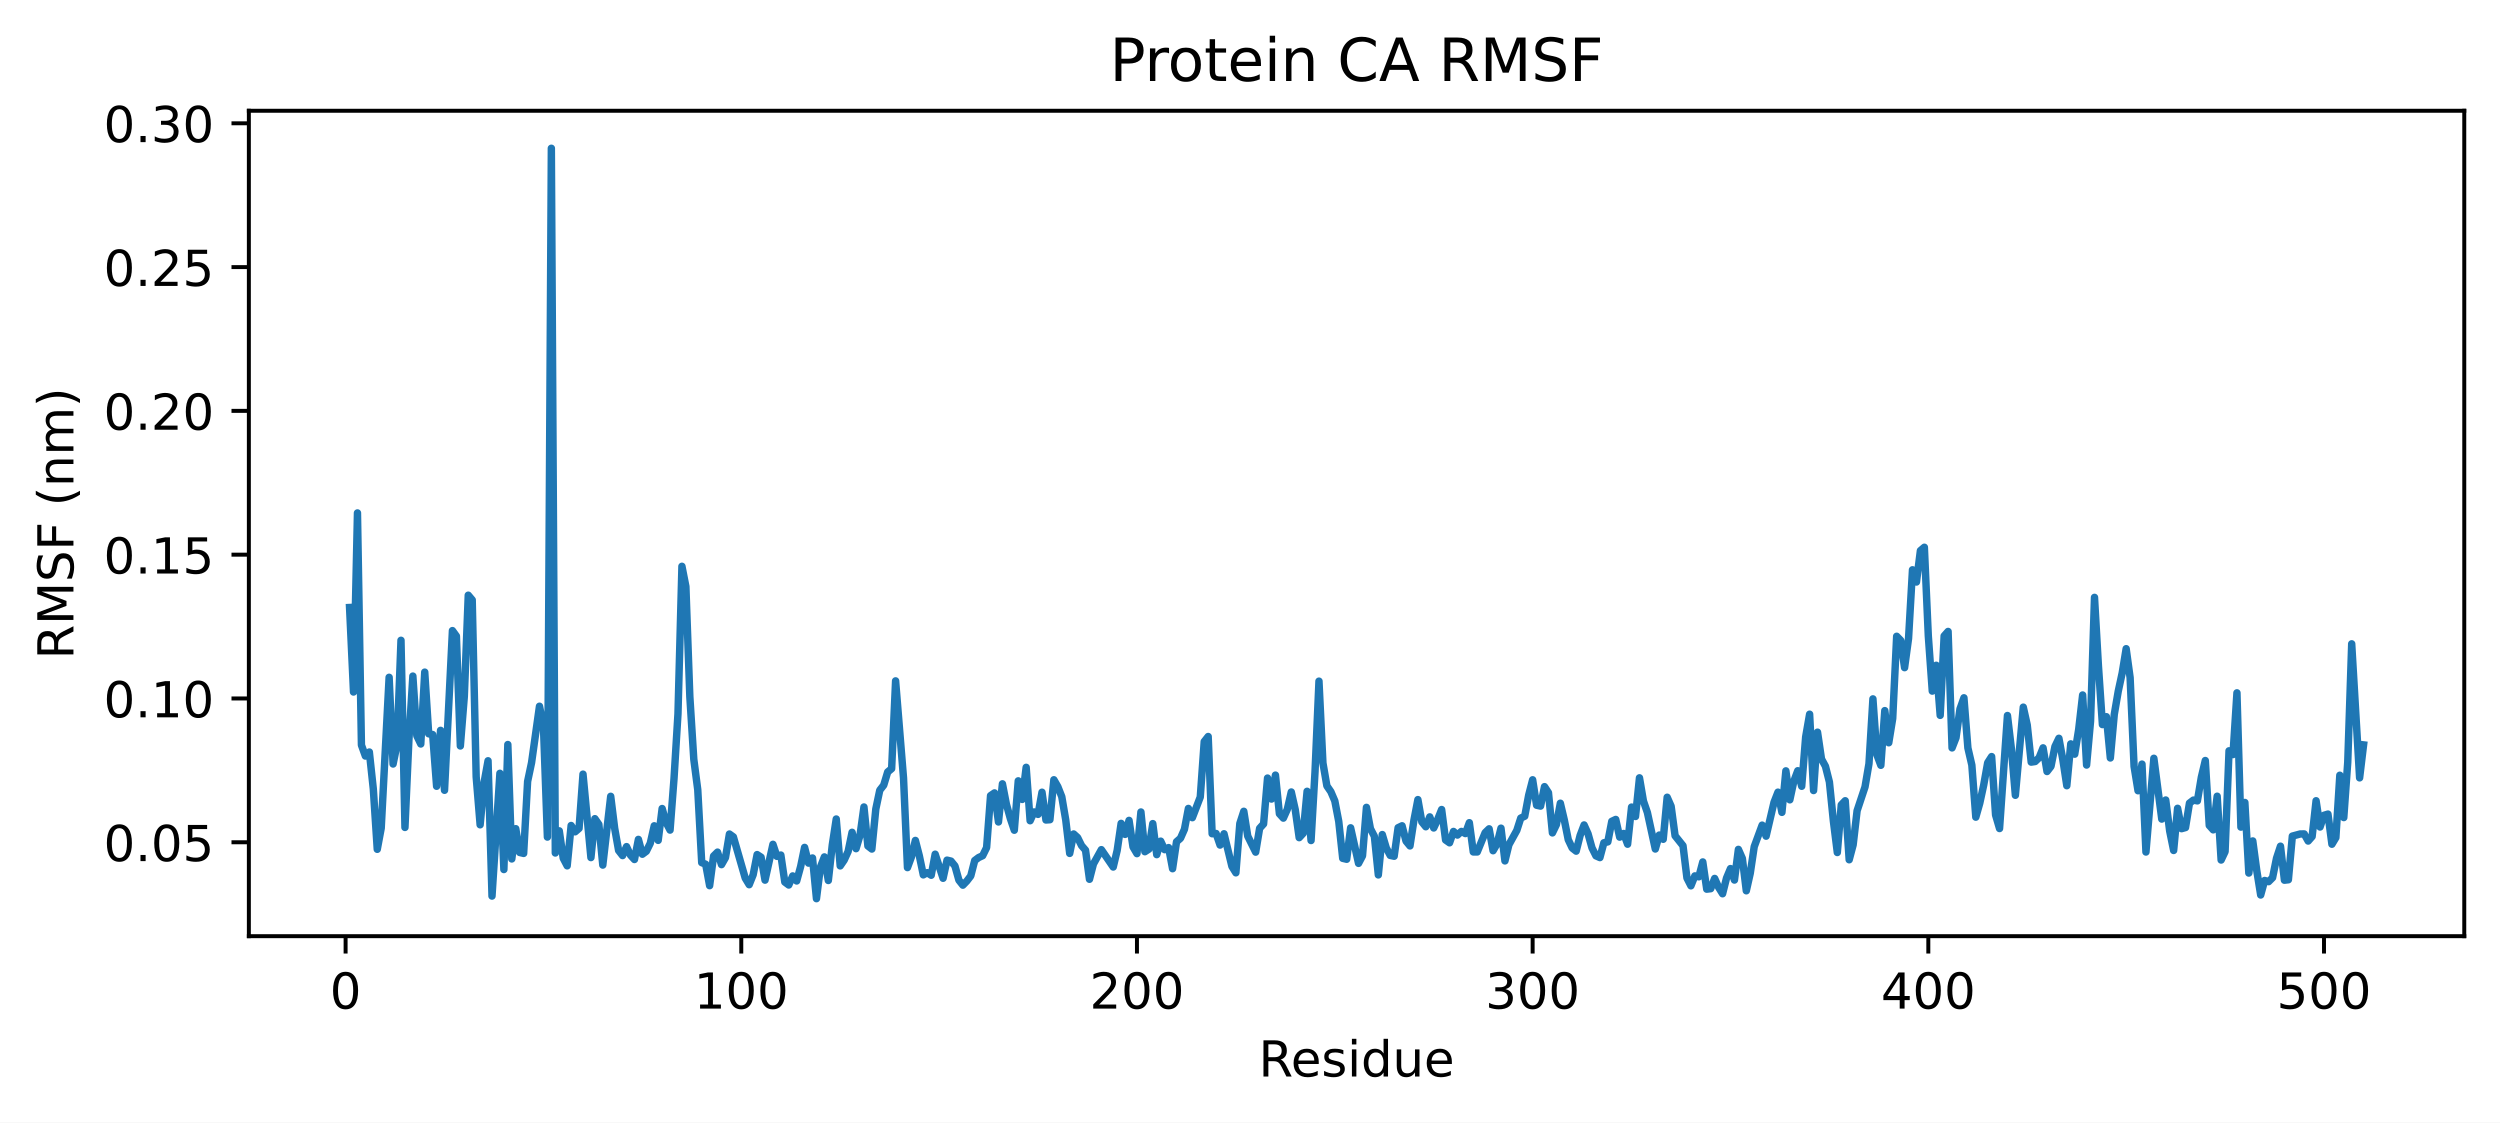
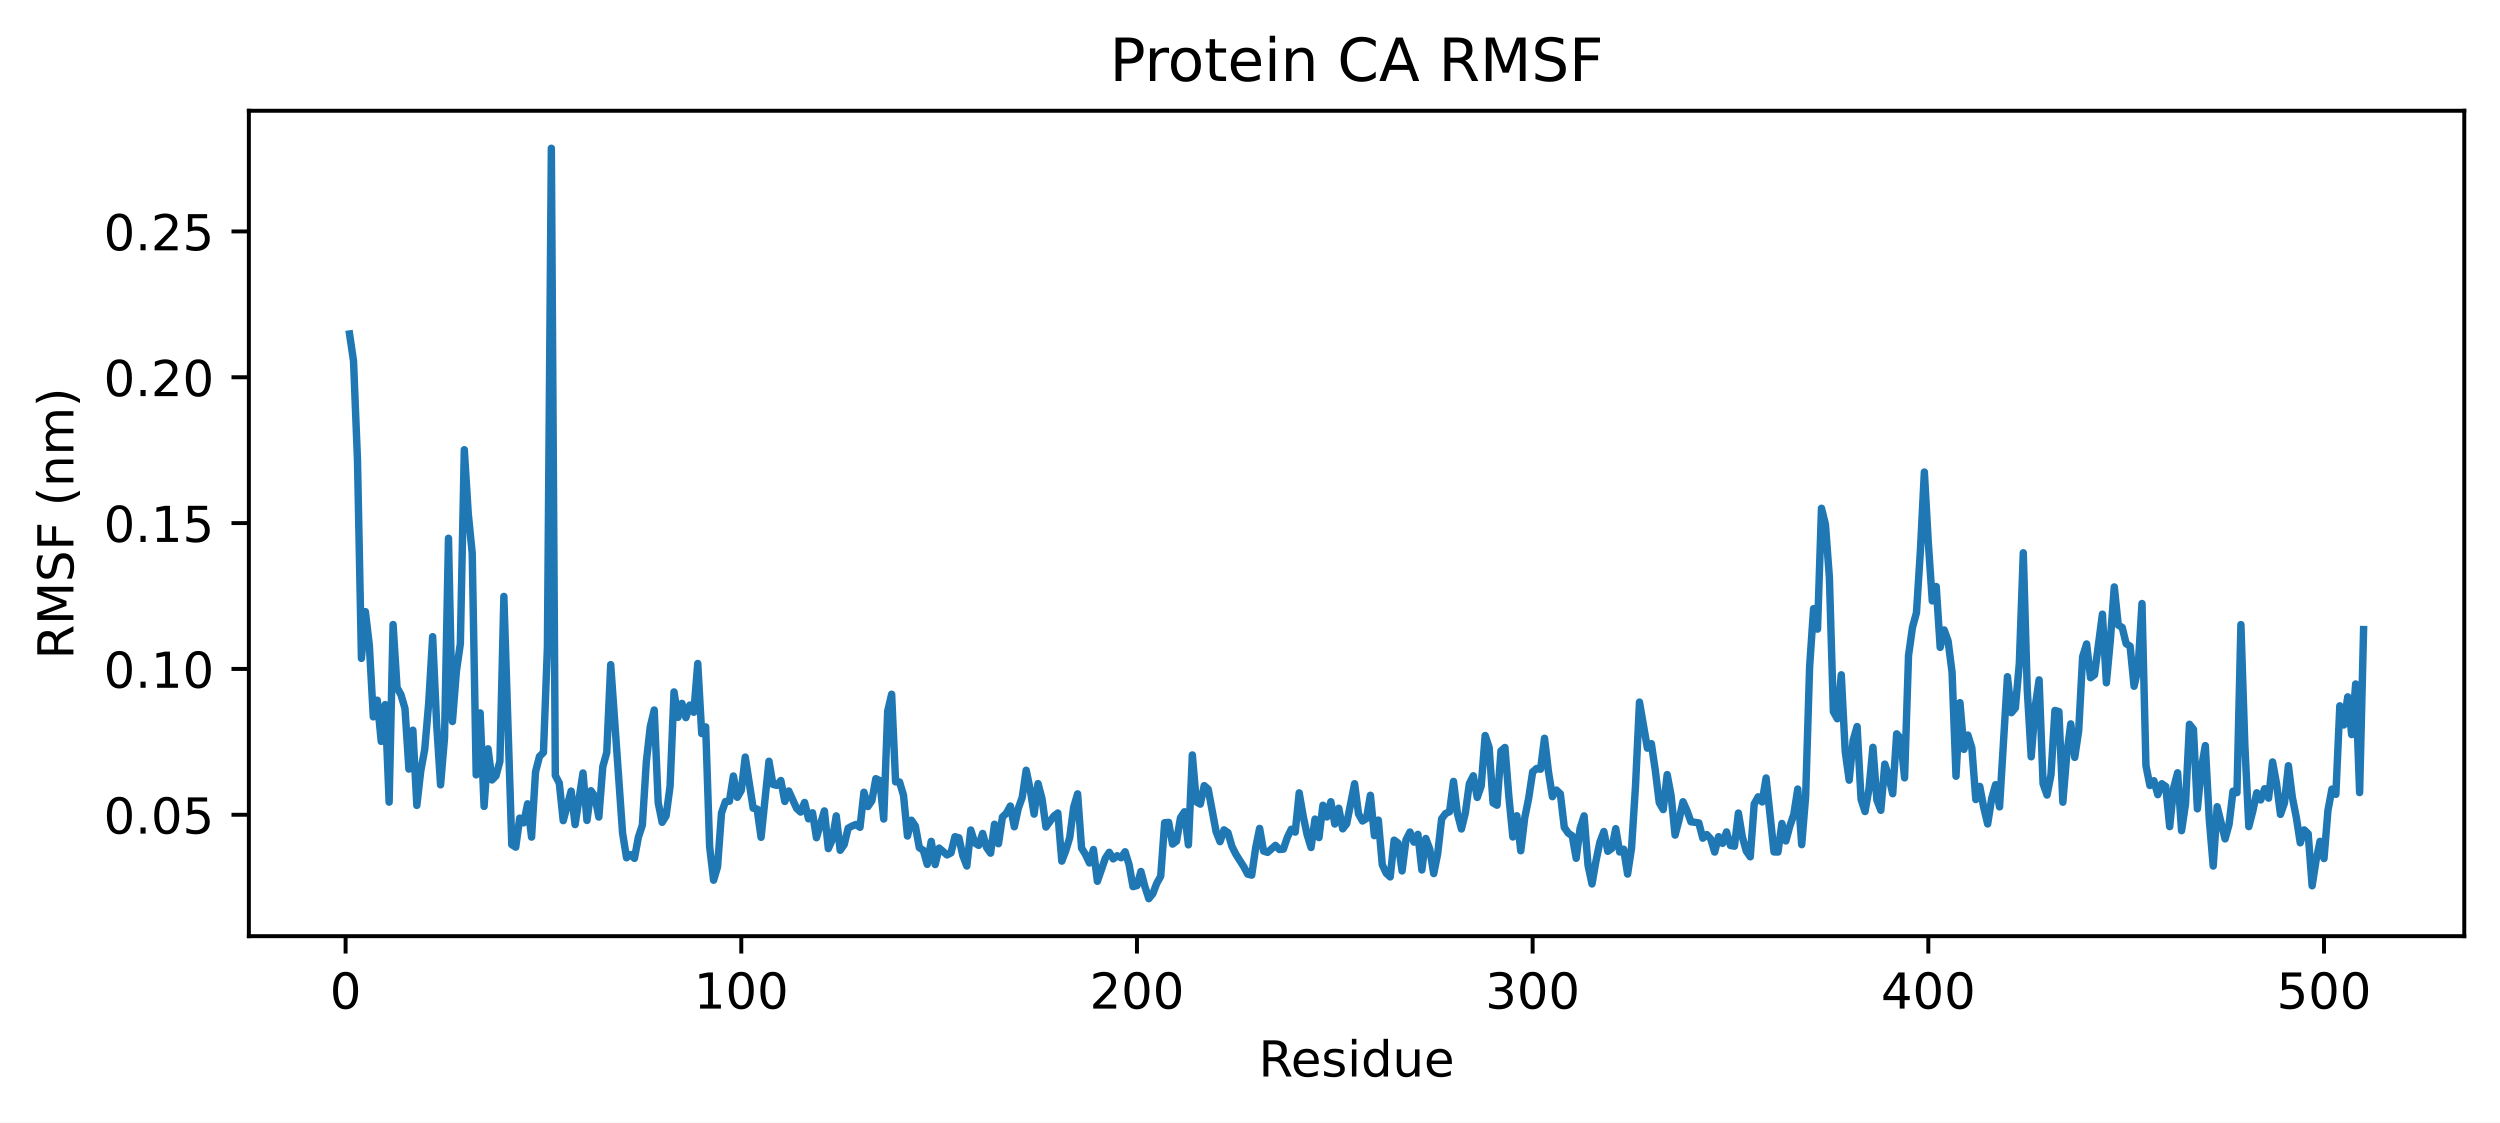
<svg xmlns="http://www.w3.org/2000/svg" xmlns:xlink="http://www.w3.org/1999/xlink" width="503.744pt" height="226.194pt" viewBox="0 0 503.744 226.194" version="1.1">
  <defs>
    <style type="text/css">*{stroke-linejoin: round; stroke-linecap: butt}</style>
  </defs>
  <g id="figure_1">
    <g id="patch_1">
      <path d="M 0 226.194  L 503.744 226.194  L 503.744 0  L 0 0  z " style="fill: #ffffff" />
    </g>
    <g id="axes_1">
      <g id="patch_2">
        <path d="M 50.144 188.638  L 496.544 188.638  L 496.544 22.318  L 50.144 22.318  z " style="fill: #ffffff" />
      </g>
      <g id="matplotlib.axis_1">
        <g id="xtick_1">
          <g id="line2d_1">
            <defs>
-               <path id="mbb82f7b374" d="M 0 0  L 0 3.5  " style="stroke: #000000; stroke-width: 0.8" />
-             </defs>
-             <g>
-               <use xlink:href="#mbb82f7b374" x="69.637" y="188.638" style="stroke: #000000; stroke-width: 0.8" />
+               <path id="m8a1229cfdb" d="M 0 0  L 0 3.5  " style="stroke: #000000; stroke-width: 0.8" />
+             </defs>
+             <g>
+               <use xlink:href="#m8a1229cfdb" x="69.637" y="188.638" style="stroke: #000000; stroke-width: 0.8" />
            </g>
          </g>
          <g id="text_1">
            <g transform="translate(66.45612 203.2366) scale(0.1 -0.1)">
              <defs>
                <path id="DejaVuSans-30" d="M 2034 4250  Q 1547 4250 1301 3770  Q 1056 3291 1056 2328  Q 1056 1369 1301 889  Q 1547 409 2034 409  Q 2525 409 2770 889  Q 3016 1369 3016 2328  Q 3016 3291 2770 3770  Q 2525 4250 2034 4250  z M 2034 4750  Q 2819 4750 3233 4129  Q 3647 3509 3647 2328  Q 3647 1150 3233 529  Q 2819 -91 2034 -91  Q 1250 -91 836 529  Q 422 1150 422 2328  Q 422 3509 836 4129  Q 1250 4750 2034 4750  z " transform="scale(0.015625)" />
              </defs>
              <use xlink:href="#DejaVuSans-30" />
            </g>
          </g>
        </g>
        <g id="xtick_2">
          <g id="line2d_2">
            <g>
-               <use xlink:href="#mbb82f7b374" x="149.366" y="188.638" style="stroke: #000000; stroke-width: 0.8" />
+               <use xlink:href="#m8a1229cfdb" x="149.366" y="188.638" style="stroke: #000000; stroke-width: 0.8" />
            </g>
          </g>
          <g id="text_2">
            <g transform="translate(139.8221 203.2366) scale(0.1 -0.1)">
              <defs>
                <path id="DejaVuSans-31" d="M 794 531  L 1825 531  L 1825 4091  L 703 3866  L 703 4441  L 1819 4666  L 2450 4666  L 2450 531  L 3481 531  L 3481 0  L 794 0  L 794 531  z " transform="scale(0.015625)" />
              </defs>
              <use xlink:href="#DejaVuSans-31" />
              <use xlink:href="#DejaVuSans-30" transform="translate(63.62305 0)" />
              <use xlink:href="#DejaVuSans-30" transform="translate(127.2461 0)" />
            </g>
          </g>
        </g>
        <g id="xtick_3">
          <g id="line2d_3">
            <g>
-               <use xlink:href="#mbb82f7b374" x="229.094" y="188.638" style="stroke: #000000; stroke-width: 0.8" />
+               <use xlink:href="#m8a1229cfdb" x="229.094" y="188.638" style="stroke: #000000; stroke-width: 0.8" />
            </g>
          </g>
          <g id="text_3">
            <g transform="translate(219.5507 203.2366) scale(0.1 -0.1)">
              <defs>
                <path id="DejaVuSans-32" d="M 1228 531  L 3431 531  L 3431 0  L 469 0  L 469 531  Q 828 903 1448 1529  Q 2069 2156 2228 2338  Q 2531 2678 2651 2914  Q 2772 3150 2772 3378  Q 2772 3750 2511 3984  Q 2250 4219 1831 4219  Q 1534 4219 1204 4116  Q 875 4013 500 3803  L 500 4441  Q 881 4594 1212 4672  Q 1544 4750 1819 4750  Q 2544 4750 2975 4387  Q 3406 4025 3406 3419  Q 3406 3131 3298 2873  Q 3191 2616 2906 2266  Q 2828 2175 2409 1742  Q 1991 1309 1228 531  z " transform="scale(0.015625)" />
              </defs>
              <use xlink:href="#DejaVuSans-32" />
              <use xlink:href="#DejaVuSans-30" transform="translate(63.62305 0)" />
              <use xlink:href="#DejaVuSans-30" transform="translate(127.2461 0)" />
            </g>
          </g>
        </g>
        <g id="xtick_4">
          <g id="line2d_4">
            <g>
-               <use xlink:href="#mbb82f7b374" x="308.823" y="188.638" style="stroke: #000000; stroke-width: 0.8" />
+               <use xlink:href="#m8a1229cfdb" x="308.823" y="188.638" style="stroke: #000000; stroke-width: 0.8" />
            </g>
          </g>
          <g id="text_4">
            <g transform="translate(299.2792 203.2366) scale(0.1 -0.1)">
              <defs>
                <path id="DejaVuSans-33" d="M 2597 2516  Q 3050 2419 3304 2112  Q 3559 1806 3559 1356  Q 3559 666 3084 287  Q 2609 -91 1734 -91  Q 1441 -91 1130 -33  Q 819 25 488 141  L 488 750  Q 750 597 1062 519  Q 1375 441 1716 441  Q 2309 441 2620 675  Q 2931 909 2931 1356  Q 2931 1769 2642 2001  Q 2353 2234 1838 2234  L 1294 2234  L 1294 2753  L 1863 2753  Q 2328 2753 2575 2939  Q 2822 3125 2822 3475  Q 2822 3834 2567 4026  Q 2313 4219 1838 4219  Q 1578 4219 1281 4162  Q 984 4106 628 3988  L 628 4550  Q 988 4650 1302 4700  Q 1616 4750 1894 4750  Q 2613 4750 3031 4423  Q 3450 4097 3450 3541  Q 3450 3153 3228 2886  Q 3006 2619 2597 2516  z " transform="scale(0.015625)" />
              </defs>
              <use xlink:href="#DejaVuSans-33" />
              <use xlink:href="#DejaVuSans-30" transform="translate(63.62305 0)" />
              <use xlink:href="#DejaVuSans-30" transform="translate(127.2461 0)" />
            </g>
          </g>
        </g>
        <g id="xtick_5">
          <g id="line2d_5">
            <g>
-               <use xlink:href="#mbb82f7b374" x="388.551" y="188.638" style="stroke: #000000; stroke-width: 0.8" />
+               <use xlink:href="#m8a1229cfdb" x="388.551" y="188.638" style="stroke: #000000; stroke-width: 0.8" />
            </g>
          </g>
          <g id="text_5">
            <g transform="translate(379.0077 203.2366) scale(0.1 -0.1)">
              <defs>
                <path id="DejaVuSans-34" d="M 2419 4116  L 825 1625  L 2419 1625  L 2419 4116  z M 2253 4666  L 3047 4666  L 3047 1625  L 3713 1625  L 3713 1100  L 3047 1100  L 3047 0  L 2419 0  L 2419 1100  L 313 1100  L 313 1709  L 2253 4666  z " transform="scale(0.015625)" />
              </defs>
              <use xlink:href="#DejaVuSans-34" />
              <use xlink:href="#DejaVuSans-30" transform="translate(63.62305 0)" />
              <use xlink:href="#DejaVuSans-30" transform="translate(127.2461 0)" />
            </g>
          </g>
        </g>
        <g id="xtick_6">
          <g id="line2d_6">
            <g>
-               <use xlink:href="#mbb82f7b374" x="468.28" y="188.638" style="stroke: #000000; stroke-width: 0.8" />
+               <use xlink:href="#m8a1229cfdb" x="468.28" y="188.638" style="stroke: #000000; stroke-width: 0.8" />
            </g>
          </g>
          <g id="text_6">
            <g transform="translate(458.7362 203.2366) scale(0.1 -0.1)">
              <defs>
                <path id="DejaVuSans-35" d="M 691 4666  L 3169 4666  L 3169 4134  L 1269 4134  L 1269 2991  Q 1406 3038 1543 3061  Q 1681 3084 1819 3084  Q 2600 3084 3056 2656  Q 3513 2228 3513 1497  Q 3513 744 3044 326  Q 2575 -91 1722 -91  Q 1428 -91 1123 -41  Q 819 9 494 109  L 494 744  Q 775 591 1075 516  Q 1375 441 1709 441  Q 2250 441 2565 725  Q 2881 1009 2881 1497  Q 2881 1984 2565 2268  Q 2250 2553 1709 2553  Q 1456 2553 1204 2497  Q 953 2441 691 2322  L 691 4666  z " transform="scale(0.015625)" />
              </defs>
              <use xlink:href="#DejaVuSans-35" />
              <use xlink:href="#DejaVuSans-30" transform="translate(63.62305 0)" />
              <use xlink:href="#DejaVuSans-30" transform="translate(127.2461 0)" />
            </g>
          </g>
        </g>
        <g id="text_7">
          <g transform="translate(253.6047 216.9147) scale(0.1 -0.1)">
            <defs>
              <path id="DejaVuSans-52" d="M 2841 2188  Q 3044 2119 3236 1894  Q 3428 1669 3622 1275  L 4263 0  L 3584 0  L 2988 1197  Q 2756 1666 2539 1819  Q 2322 1972 1947 1972  L 1259 1972  L 1259 0  L 628 0  L 628 4666  L 2053 4666  Q 2853 4666 3247 4331  Q 3641 3997 3641 3322  Q 3641 2881 3436 2590  Q 3231 2300 2841 2188  z M 1259 4147  L 1259 2491  L 2053 2491  Q 2509 2491 2742 2702  Q 2975 2913 2975 3322  Q 2975 3731 2742 3939  Q 2509 4147 2053 4147  L 1259 4147  z " transform="scale(0.015625)" />
              <path id="DejaVuSans-65" d="M 3597 1894  L 3597 1613  L 953 1613  Q 991 1019 1311 708  Q 1631 397 2203 397  Q 2534 397 2845 478  Q 3156 559 3463 722  L 3463 178  Q 3153 47 2828 -22  Q 2503 -91 2169 -91  Q 1331 -91 842 396  Q 353 884 353 1716  Q 353 2575 817 3079  Q 1281 3584 2069 3584  Q 2775 3584 3186 3129  Q 3597 2675 3597 1894  z M 3022 2063  Q 3016 2534 2758 2815  Q 2500 3097 2075 3097  Q 1594 3097 1305 2825  Q 1016 2553 972 2059  L 3022 2063  z " transform="scale(0.015625)" />
              <path id="DejaVuSans-73" d="M 2834 3397  L 2834 2853  Q 2591 2978 2328 3040  Q 2066 3103 1784 3103  Q 1356 3103 1142 2972  Q 928 2841 928 2578  Q 928 2378 1081 2264  Q 1234 2150 1697 2047  L 1894 2003  Q 2506 1872 2764 1633  Q 3022 1394 3022 966  Q 3022 478 2636 193  Q 2250 -91 1575 -91  Q 1294 -91 989 -36  Q 684 19 347 128  L 347 722  Q 666 556 975 473  Q 1284 391 1588 391  Q 1994 391 2212 530  Q 2431 669 2431 922  Q 2431 1156 2273 1281  Q 2116 1406 1581 1522  L 1381 1569  Q 847 1681 609 1914  Q 372 2147 372 2553  Q 372 3047 722 3315  Q 1072 3584 1716 3584  Q 2034 3584 2315 3537  Q 2597 3491 2834 3397  z " transform="scale(0.015625)" />
              <path id="DejaVuSans-69" d="M 603 3500  L 1178 3500  L 1178 0  L 603 0  L 603 3500  z M 603 4863  L 1178 4863  L 1178 4134  L 603 4134  L 603 4863  z " transform="scale(0.015625)" />
              <path id="DejaVuSans-64" d="M 2906 2969  L 2906 4863  L 3481 4863  L 3481 0  L 2906 0  L 2906 525  Q 2725 213 2448 61  Q 2172 -91 1784 -91  Q 1150 -91 751 415  Q 353 922 353 1747  Q 353 2572 751 3078  Q 1150 3584 1784 3584  Q 2172 3584 2448 3432  Q 2725 3281 2906 2969  z M 947 1747  Q 947 1113 1208 752  Q 1469 391 1925 391  Q 2381 391 2643 752  Q 2906 1113 2906 1747  Q 2906 2381 2643 2742  Q 2381 3103 1925 3103  Q 1469 3103 1208 2742  Q 947 2381 947 1747  z " transform="scale(0.015625)" />
              <path id="DejaVuSans-75" d="M 544 1381  L 544 3500  L 1119 3500  L 1119 1403  Q 1119 906 1312 657  Q 1506 409 1894 409  Q 2359 409 2629 706  Q 2900 1003 2900 1516  L 2900 3500  L 3475 3500  L 3475 0  L 2900 0  L 2900 538  Q 2691 219 2414 64  Q 2138 -91 1772 -91  Q 1169 -91 856 284  Q 544 659 544 1381  z M 1991 3584  L 1991 3584  z " transform="scale(0.015625)" />
            </defs>
            <use xlink:href="#DejaVuSans-52" />
            <use xlink:href="#DejaVuSans-65" transform="translate(64.98242 0)" />
            <use xlink:href="#DejaVuSans-73" transform="translate(126.5059 0)" />
            <use xlink:href="#DejaVuSans-69" transform="translate(178.6055 0)" />
            <use xlink:href="#DejaVuSans-64" transform="translate(206.3887 0)" />
            <use xlink:href="#DejaVuSans-75" transform="translate(269.8652 0)" />
            <use xlink:href="#DejaVuSans-65" transform="translate(333.2441 0)" />
          </g>
        </g>
      </g>
      <g id="matplotlib.axis_2">
        <g id="ytick_1">
          <g id="line2d_7">
            <defs>
-               <path id="m2169bd2858" d="M 0 0  L -3.5 0  " style="stroke: #000000; stroke-width: 0.8" />
-             </defs>
-             <g>
-               <use xlink:href="#m2169bd2858" x="50.144" y="169.714" style="stroke: #000000; stroke-width: 0.8" />
+               <path id="m5cde8fe459" d="M 0 0  L -3.5 0  " style="stroke: #000000; stroke-width: 0.8" />
+             </defs>
+             <g>
+               <use xlink:href="#m5cde8fe459" x="50.144" y="164.171" style="stroke: #000000; stroke-width: 0.8" />
            </g>
          </g>
          <g id="text_8">
-             <g transform="translate(20.87813 173.5137) scale(0.1 -0.1)">
+             <g transform="translate(20.87813 167.9704) scale(0.1 -0.1)">
              <defs>
                <path id="DejaVuSans-2e" d="M 684 794  L 1344 794  L 1344 0  L 684 0  L 684 794  z " transform="scale(0.015625)" />
              </defs>
              <use xlink:href="#DejaVuSans-30" />
              <use xlink:href="#DejaVuSans-2e" transform="translate(63.62305 0)" />
              <use xlink:href="#DejaVuSans-30" transform="translate(95.41016 0)" />
              <use xlink:href="#DejaVuSans-35" transform="translate(159.0332 0)" />
            </g>
          </g>
        </g>
        <g id="ytick_2">
          <g id="line2d_8">
            <g>
-               <use xlink:href="#m2169bd2858" x="50.144" y="140.74" style="stroke: #000000; stroke-width: 0.8" />
+               <use xlink:href="#m5cde8fe459" x="50.144" y="134.787" style="stroke: #000000; stroke-width: 0.8" />
            </g>
          </g>
          <g id="text_9">
-             <g transform="translate(20.87813 144.5394) scale(0.1 -0.1)">
+             <g transform="translate(20.87813 138.5866) scale(0.1 -0.1)">
              <use xlink:href="#DejaVuSans-30" />
              <use xlink:href="#DejaVuSans-2e" transform="translate(63.62305 0)" />
              <use xlink:href="#DejaVuSans-31" transform="translate(95.41016 0)" />
              <use xlink:href="#DejaVuSans-30" transform="translate(159.0332 0)" />
            </g>
          </g>
        </g>
        <g id="ytick_3">
          <g id="line2d_9">
            <g>
-               <use xlink:href="#m2169bd2858" x="50.144" y="111.766" style="stroke: #000000; stroke-width: 0.8" />
+               <use xlink:href="#m5cde8fe459" x="50.144" y="105.404" style="stroke: #000000; stroke-width: 0.8" />
            </g>
          </g>
          <g id="text_10">
-             <g transform="translate(20.87813 115.565) scale(0.1 -0.1)">
+             <g transform="translate(20.87813 109.2028) scale(0.1 -0.1)">
              <use xlink:href="#DejaVuSans-30" />
              <use xlink:href="#DejaVuSans-2e" transform="translate(63.62305 0)" />
              <use xlink:href="#DejaVuSans-31" transform="translate(95.41016 0)" />
              <use xlink:href="#DejaVuSans-35" transform="translate(159.0332 0)" />
            </g>
          </g>
        </g>
        <g id="ytick_4">
          <g id="line2d_10">
            <g>
-               <use xlink:href="#m2169bd2858" x="50.144" y="82.791" style="stroke: #000000; stroke-width: 0.8" />
+               <use xlink:href="#m5cde8fe459" x="50.144" y="76.02" style="stroke: #000000; stroke-width: 0.8" />
            </g>
          </g>
          <g id="text_11">
-             <g transform="translate(20.87813 86.5907) scale(0.1 -0.1)">
+             <g transform="translate(20.87813 79.81898) scale(0.1 -0.1)">
              <use xlink:href="#DejaVuSans-30" />
              <use xlink:href="#DejaVuSans-2e" transform="translate(63.62305 0)" />
              <use xlink:href="#DejaVuSans-32" transform="translate(95.41016 0)" />
              <use xlink:href="#DejaVuSans-30" transform="translate(159.0332 0)" />
            </g>
          </g>
        </g>
        <g id="ytick_5">
          <g id="line2d_11">
            <g>
-               <use xlink:href="#m2169bd2858" x="50.144" y="53.817" style="stroke: #000000; stroke-width: 0.8" />
+               <use xlink:href="#m5cde8fe459" x="50.144" y="46.636" style="stroke: #000000; stroke-width: 0.8" />
            </g>
          </g>
          <g id="text_12">
-             <g transform="translate(20.87813 57.61637) scale(0.1 -0.1)">
+             <g transform="translate(20.87813 50.43519) scale(0.1 -0.1)">
              <use xlink:href="#DejaVuSans-30" />
              <use xlink:href="#DejaVuSans-2e" transform="translate(63.62305 0)" />
              <use xlink:href="#DejaVuSans-32" transform="translate(95.41016 0)" />
              <use xlink:href="#DejaVuSans-35" transform="translate(159.0332 0)" />
            </g>
          </g>
        </g>
-         <g id="ytick_6">
-           <g id="line2d_12">
-             <g>
-               <use xlink:href="#m2169bd2858" x="50.144" y="24.843" style="stroke: #000000; stroke-width: 0.8" />
-             </g>
-           </g>
-           <g id="text_13">
-             <g transform="translate(20.87813 28.64204) scale(0.1 -0.1)">
-               <use xlink:href="#DejaVuSans-30" />
-               <use xlink:href="#DejaVuSans-2e" transform="translate(63.62305 0)" />
-               <use xlink:href="#DejaVuSans-33" transform="translate(95.41016 0)" />
-               <use xlink:href="#DejaVuSans-30" transform="translate(159.0332 0)" />
-             </g>
-           </g>
-         </g>
-         <g id="text_14">
+         <g id="text_13">
          <g transform="translate(14.79844 132.8461) rotate(-90) scale(0.1 -0.1)">
            <defs>
              <path id="DejaVuSans-4d" d="M 628 4666  L 1569 4666  L 2759 1491  L 3956 4666  L 4897 4666  L 4897 0  L 4281 0  L 4281 4097  L 3078 897  L 2444 897  L 1241 4097  L 1241 0  L 628 0  L 628 4666  z " transform="scale(0.015625)" />
              <path id="DejaVuSans-53" d="M 3425 4513  L 3425 3897  Q 3066 4069 2747 4153  Q 2428 4238 2131 4238  Q 1616 4238 1336 4038  Q 1056 3838 1056 3469  Q 1056 3159 1242 3001  Q 1428 2844 1947 2747  L 2328 2669  Q 3034 2534 3370 2195  Q 3706 1856 3706 1288  Q 3706 609 3251 259  Q 2797 -91 1919 -91  Q 1588 -91 1214 -16  Q 841 59 441 206  L 441 856  Q 825 641 1194 531  Q 1563 422 1919 422  Q 2459 422 2753 634  Q 3047 847 3047 1241  Q 3047 1584 2836 1778  Q 2625 1972 2144 2069  L 1759 2144  Q 1053 2284 737 2584  Q 422 2884 422 3419  Q 422 4038 858 4394  Q 1294 4750 2059 4750  Q 2388 4750 2728 4690  Q 3069 4631 3425 4513  z " transform="scale(0.015625)" />
              <path id="DejaVuSans-46" d="M 628 4666  L 3309 4666  L 3309 4134  L 1259 4134  L 1259 2759  L 3109 2759  L 3109 2228  L 1259 2228  L 1259 0  L 628 0  L 628 4666  z " transform="scale(0.015625)" />
              <path id="DejaVuSans-20" transform="scale(0.015625)" />
              <path id="DejaVuSans-28" d="M 1984 4856  Q 1566 4138 1362 3434  Q 1159 2731 1159 2009  Q 1159 1288 1364 580  Q 1569 -128 1984 -844  L 1484 -844  Q 1016 -109 783 600  Q 550 1309 550 2009  Q 550 2706 781 3412  Q 1013 4119 1484 4856  L 1984 4856  z " transform="scale(0.015625)" />
              <path id="DejaVuSans-6e" d="M 3513 2113  L 3513 0  L 2938 0  L 2938 2094  Q 2938 2591 2744 2837  Q 2550 3084 2163 3084  Q 1697 3084 1428 2787  Q 1159 2491 1159 1978  L 1159 0  L 581 0  L 581 3500  L 1159 3500  L 1159 2956  Q 1366 3272 1645 3428  Q 1925 3584 2291 3584  Q 2894 3584 3203 3211  Q 3513 2838 3513 2113  z " transform="scale(0.015625)" />
              <path id="DejaVuSans-6d" d="M 3328 2828  Q 3544 3216 3844 3400  Q 4144 3584 4550 3584  Q 5097 3584 5394 3201  Q 5691 2819 5691 2113  L 5691 0  L 5113 0  L 5113 2094  Q 5113 2597 4934 2840  Q 4756 3084 4391 3084  Q 3944 3084 3684 2787  Q 3425 2491 3425 1978  L 3425 0  L 2847 0  L 2847 2094  Q 2847 2600 2669 2842  Q 2491 3084 2119 3084  Q 1678 3084 1418 2786  Q 1159 2488 1159 1978  L 1159 0  L 581 0  L 581 3500  L 1159 3500  L 1159 2956  Q 1356 3278 1631 3431  Q 1906 3584 2284 3584  Q 2666 3584 2933 3390  Q 3200 3197 3328 2828  z " transform="scale(0.015625)" />
              <path id="DejaVuSans-29" d="M 513 4856  L 1013 4856  Q 1481 4119 1714 3412  Q 1947 2706 1947 2009  Q 1947 1309 1714 600  Q 1481 -109 1013 -844  L 513 -844  Q 928 -128 1133 580  Q 1338 1288 1338 2009  Q 1338 2731 1133 3434  Q 928 4138 513 4856  z " transform="scale(0.015625)" />
            </defs>
            <use xlink:href="#DejaVuSans-52" />
            <use xlink:href="#DejaVuSans-4d" transform="translate(69.48242 0)" />
            <use xlink:href="#DejaVuSans-53" transform="translate(155.7617 0)" />
            <use xlink:href="#DejaVuSans-46" transform="translate(219.2383 0)" />
            <use xlink:href="#DejaVuSans-20" transform="translate(276.7578 0)" />
            <use xlink:href="#DejaVuSans-28" transform="translate(308.5449 0)" />
            <use xlink:href="#DejaVuSans-6e" transform="translate(347.5586 0)" />
            <use xlink:href="#DejaVuSans-6d" transform="translate(410.9375 0)" />
            <use xlink:href="#DejaVuSans-29" transform="translate(508.3496 0)" />
          </g>
        </g>
      </g>
-       <g id="line2d_13">
-         <path d="M 70.435 122.409  L 71.232 139.438  L 72.029 103.358  L 72.827 150.128  L 73.624 152.341  L 74.421 151.531  L 75.218 158.947  L 76.016 171.133  L 76.813 166.871  L 78.408 136.477  L 79.205 153.944  L 80.002 150.062  L 80.799 129.019  L 81.597 166.725  L 82.394 149.048  L 83.191 136.232  L 83.989 148.258  L 84.786 149.911  L 85.583 135.435  L 86.38 147.857  L 87.178 148.01  L 87.975 158.43  L 88.772 147.166  L 89.57 159.24  L 91.164 127.068  L 91.961 128.175  L 92.759 150.311  L 93.556 140.359  L 94.353 119.933  L 95.151 120.881  L 95.948 156.518  L 96.745 166.194  L 97.542 157.667  L 98.34 153.297  L 99.137 180.557  L 100.731 155.821  L 101.529 175.207  L 102.326 150.023  L 103.123 173.073  L 103.921 166.98  L 104.718 171.771  L 105.515 171.959  L 106.312 157.46  L 107.11 153.665  L 108.704 142.307  L 109.502 146.332  L 110.299 168.668  L 111.096 29.878  L 111.893 171.874  L 112.691 167.413  L 113.488 172.93  L 114.285 174.461  L 115.083 166.339  L 115.88 167.607  L 116.677 166.921  L 117.474 155.991  L 119.069 172.801  L 119.866 164.963  L 120.664 166.118  L 121.461 174.311  L 123.055 160.456  L 123.853 166.893  L 124.65 171.374  L 125.447 172.395  L 126.245 170.595  L 127.042 172.312  L 127.839 173.187  L 128.636 169.137  L 129.434 172.124  L 130.231 171.532  L 131.028 169.914  L 131.826 166.398  L 132.623 169.33  L 133.42 162.919  L 134.217 165.729  L 135.015 167.259  L 135.812 156.883  L 136.609 143.85  L 137.407 114.11  L 138.204 118.183  L 139.001 140.381  L 139.798 152.997  L 140.596 159.13  L 141.393 173.821  L 142.19 174.14  L 142.988 178.461  L 143.785 172.49  L 144.582 171.702  L 145.379 174.221  L 146.177 172.818  L 146.974 168.057  L 147.771 168.631  L 150.163 176.941  L 150.96 178.265  L 151.758 176.263  L 152.555 172.201  L 153.352 172.719  L 154.15 177.345  L 155.744 170.129  L 156.541 172.549  L 157.339 172.29  L 158.136 177.73  L 158.933 178.326  L 159.731 176.498  L 160.528 177.514  L 161.325 174.607  L 162.122 170.75  L 162.92 173.917  L 163.717 172.883  L 164.514 181.078  L 165.312 174.72  L 166.109 172.665  L 166.906 177.417  L 167.703 170.244  L 168.501 165.03  L 169.298 174.475  L 170.095 173.314  L 170.893 171.565  L 171.69 167.707  L 172.487 171.002  L 173.284 168.334  L 174.082 162.607  L 174.879 170.464  L 175.676 171.08  L 176.474 163.007  L 177.271 159.229  L 178.068 158.212  L 178.865 155.554  L 179.663 154.884  L 180.46 137.197  L 182.055 156.741  L 182.852 174.82  L 183.649 172.674  L 184.446 169.347  L 185.244 172.45  L 186.041 176.283  L 186.838 175.844  L 187.636 176.362  L 188.433 172.118  L 190.027 176.971  L 190.825 173.318  L 191.622 173.509  L 192.419 174.488  L 193.217 177.354  L 194.014 178.358  L 194.811 177.535  L 195.608 176.495  L 196.406 173.385  L 197.203 172.79  L 198 172.421  L 198.798 170.792  L 199.595 160.314  L 200.392 159.769  L 201.189 165.623  L 201.987 157.94  L 202.784 162.045  L 203.581 164.927  L 204.379 167.288  L 205.176 157.341  L 205.973 161.082  L 206.77 154.617  L 207.568 165.375  L 208.365 163.605  L 209.162 164.095  L 209.96 159.632  L 210.757 165.225  L 211.554 165.17  L 212.351 157.122  L 213.149 158.511  L 213.946 160.54  L 214.743 165.221  L 215.541 171.958  L 216.338 168.044  L 217.135 168.766  L 217.932 170.391  L 218.73 171.314  L 219.527 177.172  L 220.324 174.08  L 221.919 171.206  L 224.311 174.702  L 225.108 171.35  L 225.905 165.91  L 226.703 168.127  L 227.5 165.308  L 228.297 170.652  L 229.094 172.006  L 229.892 163.615  L 230.689 171.617  L 231.486 171.106  L 232.284 165.957  L 233.081 172.207  L 233.878 169.492  L 234.675 171.203  L 235.473 170.789  L 236.27 175.041  L 237.067 169.61  L 237.865 168.909  L 238.662 167.097  L 239.459 162.9  L 240.256 164.759  L 241.851 160.604  L 242.648 149.425  L 243.446 148.407  L 244.243 167.995  L 245.04 167.949  L 245.837 170.279  L 246.635 168.005  L 248.229 174.579  L 249.027 175.869  L 249.824 165.924  L 250.621 163.474  L 251.418 168.482  L 253.013 171.703  L 253.81 166.906  L 254.608 166.022  L 255.405 156.78  L 256.202 161.007  L 256.999 156.184  L 257.797 163.97  L 258.594 164.848  L 259.391 163.063  L 260.189 159.585  L 260.986 163.135  L 261.783 168.785  L 262.58 167.922  L 263.378 159.446  L 264.175 169.362  L 264.972 155.52  L 265.77 137.252  L 266.567 153.745  L 267.364 158.358  L 268.161 159.52  L 268.959 161.381  L 269.756 165.523  L 270.553 172.951  L 271.351 173.139  L 272.148 166.804  L 273.742 173.965  L 274.54 172.453  L 275.337 162.683  L 276.134 166.973  L 276.932 168.508  L 277.729 176.294  L 278.526 168.163  L 279.323 170.838  L 280.121 172.362  L 280.918 172.531  L 281.715 166.782  L 282.513 166.395  L 283.31 169.479  L 284.107 170.45  L 284.904 165.262  L 285.702 161.119  L 286.499 165.607  L 287.296 166.588  L 288.094 164.601  L 288.891 166.832  L 289.688 165.109  L 290.485 163.119  L 291.283 169.261  L 292.08 169.822  L 292.877 167.535  L 293.675 168.263  L 294.472 167.532  L 295.269 167.961  L 296.066 165.77  L 296.864 171.664  L 297.661 171.667  L 299.256 167.779  L 300.053 167.005  L 300.85 171.418  L 301.647 170.05  L 302.445 166.876  L 303.242 173.47  L 304.039 170.216  L 305.634 167.321  L 306.431 164.843  L 307.228 164.465  L 308.026 160.218  L 308.823 157.127  L 309.62 162.253  L 310.418 162.425  L 311.215 158.51  L 312.012 159.729  L 312.809 167.824  L 313.607 166.175  L 314.404 161.846  L 315.201 165.213  L 315.999 169.197  L 316.796 170.878  L 317.593 171.503  L 318.39 168.339  L 319.188 166.227  L 319.985 167.993  L 320.782 170.847  L 321.58 172.449  L 322.377 172.802  L 323.174 169.818  L 323.971 169.632  L 324.769 165.493  L 325.566 165.117  L 326.363 168.679  L 327.161 167.948  L 327.958 170.105  L 328.755 162.625  L 329.552 164.517  L 330.35 156.731  L 331.147 161.404  L 331.944 163.721  L 333.539 171.072  L 334.336 168.265  L 335.133 169.113  L 335.931 160.644  L 336.728 162.46  L 337.525 168.408  L 339.12 170.404  L 339.917 176.919  L 340.714 178.491  L 341.512 176.491  L 342.309 176.674  L 343.106 173.681  L 343.903 179.164  L 344.701 179.068  L 345.498 177.006  L 346.295 178.798  L 347.093 180.088  L 347.89 176.92  L 348.687 175.018  L 349.484 177.327  L 350.282 171.149  L 351.079 172.97  L 351.876 179.491  L 352.674 175.948  L 353.471 170.599  L 355.065 166.264  L 355.863 168.487  L 357.457 161.669  L 358.255 159.62  L 359.052 163.686  L 359.849 155.329  L 360.646 161.161  L 361.444 157.45  L 362.241 155.303  L 363.038 158.432  L 363.836 148.488  L 364.633 143.912  L 365.43 159.29  L 366.227 147.535  L 367.025 152.941  L 367.822 154.402  L 368.619 157.567  L 369.417 165.398  L 370.214 171.778  L 371.011 162.178  L 371.808 161.35  L 372.606 173.238  L 373.403 170.236  L 374.2 163.361  L 375.795 158.563  L 376.592 153.886  L 377.389 140.824  L 378.187 152.084  L 378.984 154.208  L 379.781 143.189  L 380.579 149.665  L 381.376 144.762  L 382.173 128.209  L 382.97 129.02  L 383.768 134.53  L 384.565 128.665  L 385.362 114.814  L 386.16 117.272  L 386.957 110.952  L 387.754 110.273  L 388.551 128.163  L 389.349 139.255  L 390.146 134.054  L 390.943 144.144  L 391.741 128.135  L 392.538 127.239  L 393.335 150.699  L 394.132 148.648  L 394.93 142.862  L 395.727 140.606  L 396.524 150.705  L 397.322 154.165  L 398.119 164.654  L 398.916 161.844  L 399.713 158.168  L 400.511 153.69  L 401.308 152.45  L 402.105 164.23  L 402.903 166.948  L 404.497 144.175  L 405.294 150.914  L 406.092 160.249  L 407.686 142.491  L 408.484 146.084  L 409.281 153.565  L 410.078 153.443  L 410.875 152.678  L 411.673 150.693  L 412.47 155.456  L 413.267 154.427  L 414.065 150.427  L 414.862 148.765  L 415.659 153.089  L 416.456 158.32  L 417.254 149.888  L 418.051 151.962  L 418.848 146.996  L 419.646 140.041  L 420.443 154.154  L 421.24 145.324  L 422.037 120.37  L 422.835 134.286  L 423.632 146.003  L 424.429 144.414  L 425.227 152.727  L 426.024 143.932  L 426.821 139.287  L 427.618 135.588  L 428.416 130.713  L 429.213 136.543  L 430.01 154.434  L 430.808 159.332  L 431.605 153.966  L 432.402 171.678  L 433.997 152.794  L 435.591 165.042  L 436.389 161.201  L 437.186 167.451  L 437.983 171.364  L 438.78 162.872  L 439.578 166.974  L 440.375 166.753  L 441.172 161.824  L 441.97 161.218  L 442.767 161.373  L 443.564 156.615  L 444.361 153.246  L 445.159 166.319  L 445.956 167.21  L 446.753 160.438  L 447.551 173.291  L 448.348 171.6  L 449.145 151.288  L 449.942 152.044  L 450.74 139.607  L 451.537 166.66  L 452.334 161.698  L 453.132 175.918  L 453.929 169.45  L 454.726 175.375  L 455.523 180.339  L 456.321 177.415  L 457.118 177.651  L 457.915 176.854  L 458.713 172.923  L 459.51 170.506  L 460.307 177.359  L 461.104 177.267  L 461.902 168.474  L 463.496 168.043  L 464.294 168.038  L 465.091 169.467  L 465.888 168.561  L 466.685 161.35  L 467.483 166.64  L 468.28 164.28  L 469.077 164.038  L 469.875 170.108  L 470.672 168.775  L 471.469 156.211  L 472.266 164.736  L 473.064 153.598  L 473.861 129.731  L 475.456 156.736  L 476.253 150.094  L 476.253 150.094  " clip-path="url(#pf5c60f0e9b)" style="fill: none; stroke: #1f77b4; stroke-width: 1.5; stroke-linecap: square" />
+       <g id="line2d_12">
+         <path d="M 70.435 67.302  L 71.232 72.722  L 72.029 92.587  L 72.827 132.66  L 73.624 123.248  L 74.421 130.011  L 75.218 144.443  L 76.016 141.091  L 76.813 149.389  L 77.61 141.98  L 78.408 161.625  L 79.205 125.843  L 80.002 138.54  L 80.799 139.994  L 81.597 142.738  L 82.394 154.972  L 83.191 147.132  L 83.989 162.288  L 84.786 155.316  L 85.583 150.978  L 86.38 141.685  L 87.178 128.289  L 87.975 145.746  L 88.772 158.144  L 89.57 148.696  L 90.367 108.458  L 91.164 145.383  L 91.961 135.284  L 92.759 129.692  L 93.556 90.62  L 94.353 103.501  L 95.151 111.486  L 95.948 156.129  L 96.745 143.65  L 97.542 162.493  L 98.34 150.886  L 99.137 157.161  L 99.934 156.349  L 100.731 153.404  L 101.529 120.178  L 103.123 170.194  L 103.921 170.698  L 104.718 164.854  L 105.515 165.795  L 106.312 161.969  L 107.11 168.676  L 107.907 155.534  L 108.704 152.417  L 109.502 151.624  L 110.299 130.489  L 111.096 29.878  L 111.893 156.246  L 112.691 157.779  L 113.488 165.361  L 115.083 159.403  L 115.88 166.156  L 117.474 155.753  L 118.272 165.315  L 119.069 159.327  L 119.866 160.458  L 120.664 164.634  L 121.461 154.479  L 122.258 151.631  L 123.055 133.93  L 125.447 167.853  L 126.245 172.835  L 127.042 172.197  L 127.839 172.959  L 128.636 168.672  L 129.434 166.264  L 130.231 153.522  L 131.028 146.426  L 131.826 143.065  L 132.623 161.743  L 133.42 165.692  L 134.217 164.4  L 135.015 158.445  L 135.812 139.424  L 136.609 144.538  L 137.407 141.731  L 138.204 144.597  L 139.001 142.073  L 139.798 143.517  L 140.596 133.694  L 141.393 147.808  L 142.19 146.464  L 142.988 170.595  L 143.785 177.36  L 144.582 174.682  L 145.379 163.82  L 146.177 161.51  L 146.974 161.444  L 147.771 156.365  L 148.569 160.657  L 149.366 159.262  L 150.163 152.548  L 151.758 162.844  L 152.555 163.025  L 153.352 168.717  L 154.947 153.391  L 155.744 158.059  L 156.541 158.248  L 157.339 157.274  L 158.136 161.49  L 158.933 159.384  L 160.528 162.905  L 161.325 163.629  L 162.122 161.696  L 162.92 164.995  L 163.717 163.777  L 164.514 168.799  L 166.109 163.401  L 166.906 170.99  L 167.703 169.197  L 168.501 164.403  L 169.298 171.332  L 170.095 170.2  L 170.893 166.893  L 171.69 166.441  L 172.487 166.124  L 173.284 166.698  L 174.082 159.639  L 174.879 162.511  L 175.676 161.359  L 176.474 156.908  L 177.271 157.292  L 178.068 165.034  L 178.865 143.302  L 179.663 139.892  L 180.46 157.545  L 181.257 157.576  L 182.055 160.252  L 182.852 168.456  L 183.649 165.276  L 184.446 166.45  L 185.244 170.811  L 186.041 171.334  L 186.838 174.169  L 187.636 169.536  L 188.433 174.208  L 189.23 170.889  L 190.825 172.264  L 191.622 171.854  L 192.419 168.594  L 193.217 168.822  L 194.014 172.439  L 194.811 174.499  L 195.608 167.245  L 196.406 169.833  L 197.203 170.337  L 198 167.937  L 198.798 170.796  L 199.595 171.91  L 200.392 166.081  L 201.189 170.007  L 201.987 164.639  L 202.784 163.858  L 203.581 162.415  L 204.379 166.593  L 205.176 162.91  L 205.973 160.674  L 206.77 155.204  L 207.568 158.995  L 208.365 164.04  L 209.162 157.898  L 209.96 160.917  L 210.757 166.646  L 212.351 164.436  L 213.149 163.819  L 213.946 173.514  L 214.743 171.415  L 215.541 168.787  L 216.338 162.644  L 217.135 159.962  L 217.932 170.882  L 218.73 172.193  L 219.527 173.886  L 220.324 171.184  L 221.122 177.578  L 222.716 172.943  L 223.513 171.736  L 224.311 173.065  L 225.108 172.43  L 225.905 172.832  L 226.703 171.632  L 227.5 174.208  L 228.297 178.65  L 229.094 178.445  L 229.892 175.608  L 230.689 178.638  L 231.486 181.078  L 232.284 180.084  L 233.081 177.992  L 233.878 176.558  L 234.675 165.775  L 235.473 165.702  L 236.27 170.084  L 237.067 169.486  L 237.865 164.77  L 238.662 163.571  L 239.459 170.235  L 240.256 152.123  L 241.054 161.562  L 241.851 162.029  L 242.648 158.306  L 243.446 159.024  L 245.04 167.565  L 245.837 169.591  L 246.635 167.217  L 247.432 167.786  L 248.229 170.543  L 249.027 172.134  L 250.621 174.657  L 251.418 176.135  L 252.216 176.337  L 253.013 170.844  L 253.81 166.925  L 254.608 171.488  L 255.405 171.754  L 256.999 170.343  L 257.797 171.17  L 258.594 171.104  L 259.391 168.74  L 260.189 167.09  L 260.986 167.669  L 261.783 159.762  L 262.58 164.406  L 263.378 168.168  L 264.175 170.773  L 264.972 165.044  L 265.77 168.769  L 266.567 162.259  L 267.364 164.614  L 268.161 161.545  L 268.959 166.042  L 269.756 162.858  L 270.553 167.011  L 271.351 165.987  L 272.945 157.918  L 273.742 164.009  L 274.54 165.429  L 275.337 164.929  L 276.134 160.248  L 276.932 168.378  L 277.729 165.252  L 278.526 174.244  L 279.323 175.96  L 280.121 176.697  L 280.918 169.288  L 281.715 169.894  L 282.513 175.489  L 283.31 169.22  L 284.107 167.657  L 284.904 169.688  L 285.702 168.123  L 286.499 175.294  L 287.296 168.953  L 288.094 171.113  L 288.891 176.026  L 289.688 172.03  L 290.485 164.998  L 291.283 163.921  L 292.08 163.565  L 292.877 157.455  L 293.675 163.961  L 294.472 167.038  L 295.269 163.772  L 296.066 157.923  L 296.864 156.326  L 297.661 160.682  L 298.458 158.366  L 299.256 148.204  L 300.053 150.597  L 300.85 161.792  L 301.647 162.244  L 302.445 151.302  L 303.242 150.616  L 304.039 160.577  L 304.837 168.646  L 305.634 164.377  L 306.431 171.428  L 307.228 164.794  L 308.026 160.846  L 308.823 155.549  L 309.62 154.849  L 310.418 154.989  L 311.215 148.76  L 312.012 155.493  L 312.809 160.525  L 313.607 159.2  L 314.404 159.953  L 315.201 166.728  L 315.999 167.879  L 316.796 168.414  L 317.593 172.941  L 318.39 166.895  L 319.188 164.395  L 319.985 174.361  L 320.782 178.113  L 321.58 173.496  L 322.377 169.693  L 323.174 167.555  L 323.971 171.537  L 324.769 170.967  L 325.566 166.977  L 326.363 171.672  L 327.161 171.114  L 327.958 176.124  L 328.755 170.838  L 329.552 158.358  L 330.35 141.478  L 331.944 150.749  L 332.741 149.845  L 333.539 155.234  L 334.336 161.731  L 335.133 163.129  L 335.931 156.082  L 336.728 160.334  L 337.525 168.271  L 338.322 165.237  L 339.12 161.55  L 339.917 163.32  L 340.714 165.584  L 342.309 165.812  L 343.106 168.891  L 343.903 168.167  L 344.701 169.02  L 345.498 171.687  L 346.295 168.586  L 347.093 169.938  L 347.89 167.637  L 348.687 170.36  L 349.484 170.506  L 350.282 163.83  L 351.079 168.637  L 351.876 171.498  L 352.674 172.647  L 353.471 161.98  L 354.268 160.564  L 355.065 161.591  L 355.863 156.765  L 357.457 171.66  L 358.255 171.679  L 359.052 165.929  L 359.849 169.449  L 360.646 166.475  L 361.444 164.124  L 362.241 158.993  L 363.038 170.193  L 363.836 160.424  L 364.633 134.356  L 365.43 122.646  L 366.227 126.768  L 367.025 102.417  L 367.822 105.683  L 368.619 116.367  L 369.417 143.398  L 370.214 144.829  L 371.011 135.967  L 371.808 151.45  L 372.606 157.204  L 373.403 149.198  L 374.2 146.4  L 374.998 161.051  L 375.795 163.519  L 376.592 158.952  L 377.389 150.584  L 378.187 161.201  L 378.984 163.275  L 379.781 153.965  L 380.579 156.52  L 381.376 159.936  L 382.173 147.87  L 382.97 148.745  L 383.768 156.736  L 384.565 132.054  L 385.362 126.396  L 386.16 123.47  L 386.957 110.936  L 387.754 95.112  L 388.551 109.369  L 389.349 121.083  L 390.146 118.184  L 390.943 130.444  L 391.741 126.935  L 392.538 129.152  L 393.335 135.464  L 394.132 156.409  L 394.93 141.585  L 395.727 150.995  L 396.524 148.112  L 397.322 150.706  L 398.119 161.103  L 398.916 158.46  L 399.713 162.696  L 400.511 166.024  L 401.308 160.936  L 402.105 158.11  L 402.903 162.587  L 404.497 136.356  L 405.294 143.605  L 406.092 142.651  L 406.889 133.642  L 407.686 111.389  L 408.484 138.922  L 409.281 152.493  L 410.078 142.442  L 410.875 136.997  L 411.673 157.917  L 412.47 160.202  L 413.267 156.111  L 414.065 143.156  L 414.862 143.377  L 415.659 161.642  L 416.456 151.947  L 417.254 145.861  L 418.051 152.612  L 418.848 147.28  L 419.646 132.331  L 420.443 129.756  L 421.24 136.561  L 422.037 135.96  L 423.632 123.753  L 424.429 137.583  L 425.227 129.015  L 426.024 118.267  L 426.821 125.951  L 427.618 126.429  L 428.416 129.7  L 429.213 130.21  L 430.01 138.274  L 430.808 134.751  L 431.605 121.611  L 432.402 154.286  L 433.199 158.275  L 433.997 157.313  L 434.794 160.122  L 435.591 157.918  L 436.389 158.475  L 437.186 166.565  L 437.983 158.749  L 438.78 155.714  L 439.578 167.381  L 440.375 161.98  L 441.172 145.942  L 441.97 146.941  L 442.767 162.978  L 443.564 154.888  L 444.361 150.239  L 445.159 165.075  L 445.956 174.503  L 446.753 162.551  L 448.348 169.032  L 449.145 166.144  L 449.942 159.424  L 450.74 159.727  L 451.537 125.854  L 452.334 150.178  L 453.132 166.558  L 453.929 163.45  L 454.726 159.748  L 455.523 161.186  L 456.321 158.924  L 457.118 160.827  L 457.915 153.535  L 458.713 157.874  L 459.51 164.092  L 460.307 161.82  L 461.104 154.29  L 461.902 160.664  L 462.699 164.697  L 463.496 169.823  L 464.294 167.223  L 465.091 167.99  L 465.888 178.477  L 466.685 173.319  L 467.483 169.528  L 468.28 172.996  L 469.077 163.29  L 469.875 159.007  L 470.672 160.06  L 471.469 142.224  L 472.266 146.084  L 473.064 140.414  L 473.861 148.017  L 474.658 137.821  L 475.456 159.703  L 476.253 126.861  L 476.253 126.861  " clip-path="url(#pe29607f11f)" style="fill: none; stroke: #1f77b4; stroke-width: 1.5; stroke-linecap: square" />
      </g>
      <g id="patch_3">
        <path d="M 50.144 188.638  L 50.144 22.318  " style="fill: none; stroke: #000000; stroke-width: 0.8; stroke-linejoin: miter; stroke-linecap: square" />
      </g>
      <g id="patch_4">
        <path d="M 496.544 188.638  L 496.544 22.318  " style="fill: none; stroke: #000000; stroke-width: 0.8; stroke-linejoin: miter; stroke-linecap: square" />
      </g>
      <g id="patch_5">
        <path d="M 50.144 188.638  L 496.544 188.638  " style="fill: none; stroke: #000000; stroke-width: 0.8; stroke-linejoin: miter; stroke-linecap: square" />
      </g>
      <g id="patch_6">
        <path d="M 50.144 22.318  L 496.544 22.318  " style="fill: none; stroke: #000000; stroke-width: 0.8; stroke-linejoin: miter; stroke-linecap: square" />
      </g>
-       <g id="text_15">
+       <g id="text_14">
        <g transform="translate(223.6009 16.31812) scale(0.12 -0.12)">
          <defs>
            <path id="DejaVuSans-50" d="M 1259 4147  L 1259 2394  L 2053 2394  Q 2494 2394 2734 2622  Q 2975 2850 2975 3272  Q 2975 3691 2734 3919  Q 2494 4147 2053 4147  L 1259 4147  z M 628 4666  L 2053 4666  Q 2838 4666 3239 4311  Q 3641 3956 3641 3272  Q 3641 2581 3239 2228  Q 2838 1875 2053 1875  L 1259 1875  L 1259 0  L 628 0  L 628 4666  z " transform="scale(0.015625)" />
            <path id="DejaVuSans-72" d="M 2631 2963  Q 2534 3019 2420 3045  Q 2306 3072 2169 3072  Q 1681 3072 1420 2755  Q 1159 2438 1159 1844  L 1159 0  L 581 0  L 581 3500  L 1159 3500  L 1159 2956  Q 1341 3275 1631 3429  Q 1922 3584 2338 3584  Q 2397 3584 2469 3576  Q 2541 3569 2628 3553  L 2631 2963  z " transform="scale(0.015625)" />
            <path id="DejaVuSans-6f" d="M 1959 3097  Q 1497 3097 1228 2736  Q 959 2375 959 1747  Q 959 1119 1226 758  Q 1494 397 1959 397  Q 2419 397 2687 759  Q 2956 1122 2956 1747  Q 2956 2369 2687 2733  Q 2419 3097 1959 3097  z M 1959 3584  Q 2709 3584 3137 3096  Q 3566 2609 3566 1747  Q 3566 888 3137 398  Q 2709 -91 1959 -91  Q 1206 -91 779 398  Q 353 888 353 1747  Q 353 2609 779 3096  Q 1206 3584 1959 3584  z " transform="scale(0.015625)" />
            <path id="DejaVuSans-74" d="M 1172 4494  L 1172 3500  L 2356 3500  L 2356 3053  L 1172 3053  L 1172 1153  Q 1172 725 1289 603  Q 1406 481 1766 481  L 2356 481  L 2356 0  L 1766 0  Q 1100 0 847 248  Q 594 497 594 1153  L 594 3053  L 172 3053  L 172 3500  L 594 3500  L 594 4494  L 1172 4494  z " transform="scale(0.015625)" />
            <path id="DejaVuSans-43" d="M 4122 4306  L 4122 3641  Q 3803 3938 3442 4084  Q 3081 4231 2675 4231  Q 1875 4231 1450 3742  Q 1025 3253 1025 2328  Q 1025 1406 1450 917  Q 1875 428 2675 428  Q 3081 428 3442 575  Q 3803 722 4122 1019  L 4122 359  Q 3791 134 3420 21  Q 3050 -91 2638 -91  Q 1578 -91 968 557  Q 359 1206 359 2328  Q 359 3453 968 4101  Q 1578 4750 2638 4750  Q 3056 4750 3426 4639  Q 3797 4528 4122 4306  z " transform="scale(0.015625)" />
            <path id="DejaVuSans-41" d="M 2188 4044  L 1331 1722  L 3047 1722  L 2188 4044  z M 1831 4666  L 2547 4666  L 4325 0  L 3669 0  L 3244 1197  L 1141 1197  L 716 0  L 50 0  L 1831 4666  z " transform="scale(0.015625)" />
          </defs>
          <use xlink:href="#DejaVuSans-50" />
          <use xlink:href="#DejaVuSans-72" transform="translate(58.55273 0)" />
          <use xlink:href="#DejaVuSans-6f" transform="translate(97.41602 0)" />
          <use xlink:href="#DejaVuSans-74" transform="translate(158.5977 0)" />
          <use xlink:href="#DejaVuSans-65" transform="translate(197.8066 0)" />
          <use xlink:href="#DejaVuSans-69" transform="translate(259.3301 0)" />
          <use xlink:href="#DejaVuSans-6e" transform="translate(287.1133 0)" />
          <use xlink:href="#DejaVuSans-20" transform="translate(350.4922 0)" />
          <use xlink:href="#DejaVuSans-43" transform="translate(382.2793 0)" />
          <use xlink:href="#DejaVuSans-41" transform="translate(452.1035 0)" />
          <use xlink:href="#DejaVuSans-20" transform="translate(520.5117 0)" />
          <use xlink:href="#DejaVuSans-52" transform="translate(552.2988 0)" />
          <use xlink:href="#DejaVuSans-4d" transform="translate(621.7812 0)" />
          <use xlink:href="#DejaVuSans-53" transform="translate(708.0605 0)" />
          <use xlink:href="#DejaVuSans-46" transform="translate(771.5371 0)" />
        </g>
      </g>
    </g>
  </g>
  <defs>
-     <clipPath id="pf5c60f0e9b">
+     <clipPath id="pe29607f11f">
      <rect x="50.144" y="22.318" width="446.4" height="166.32" />
    </clipPath>
  </defs>
</svg>
